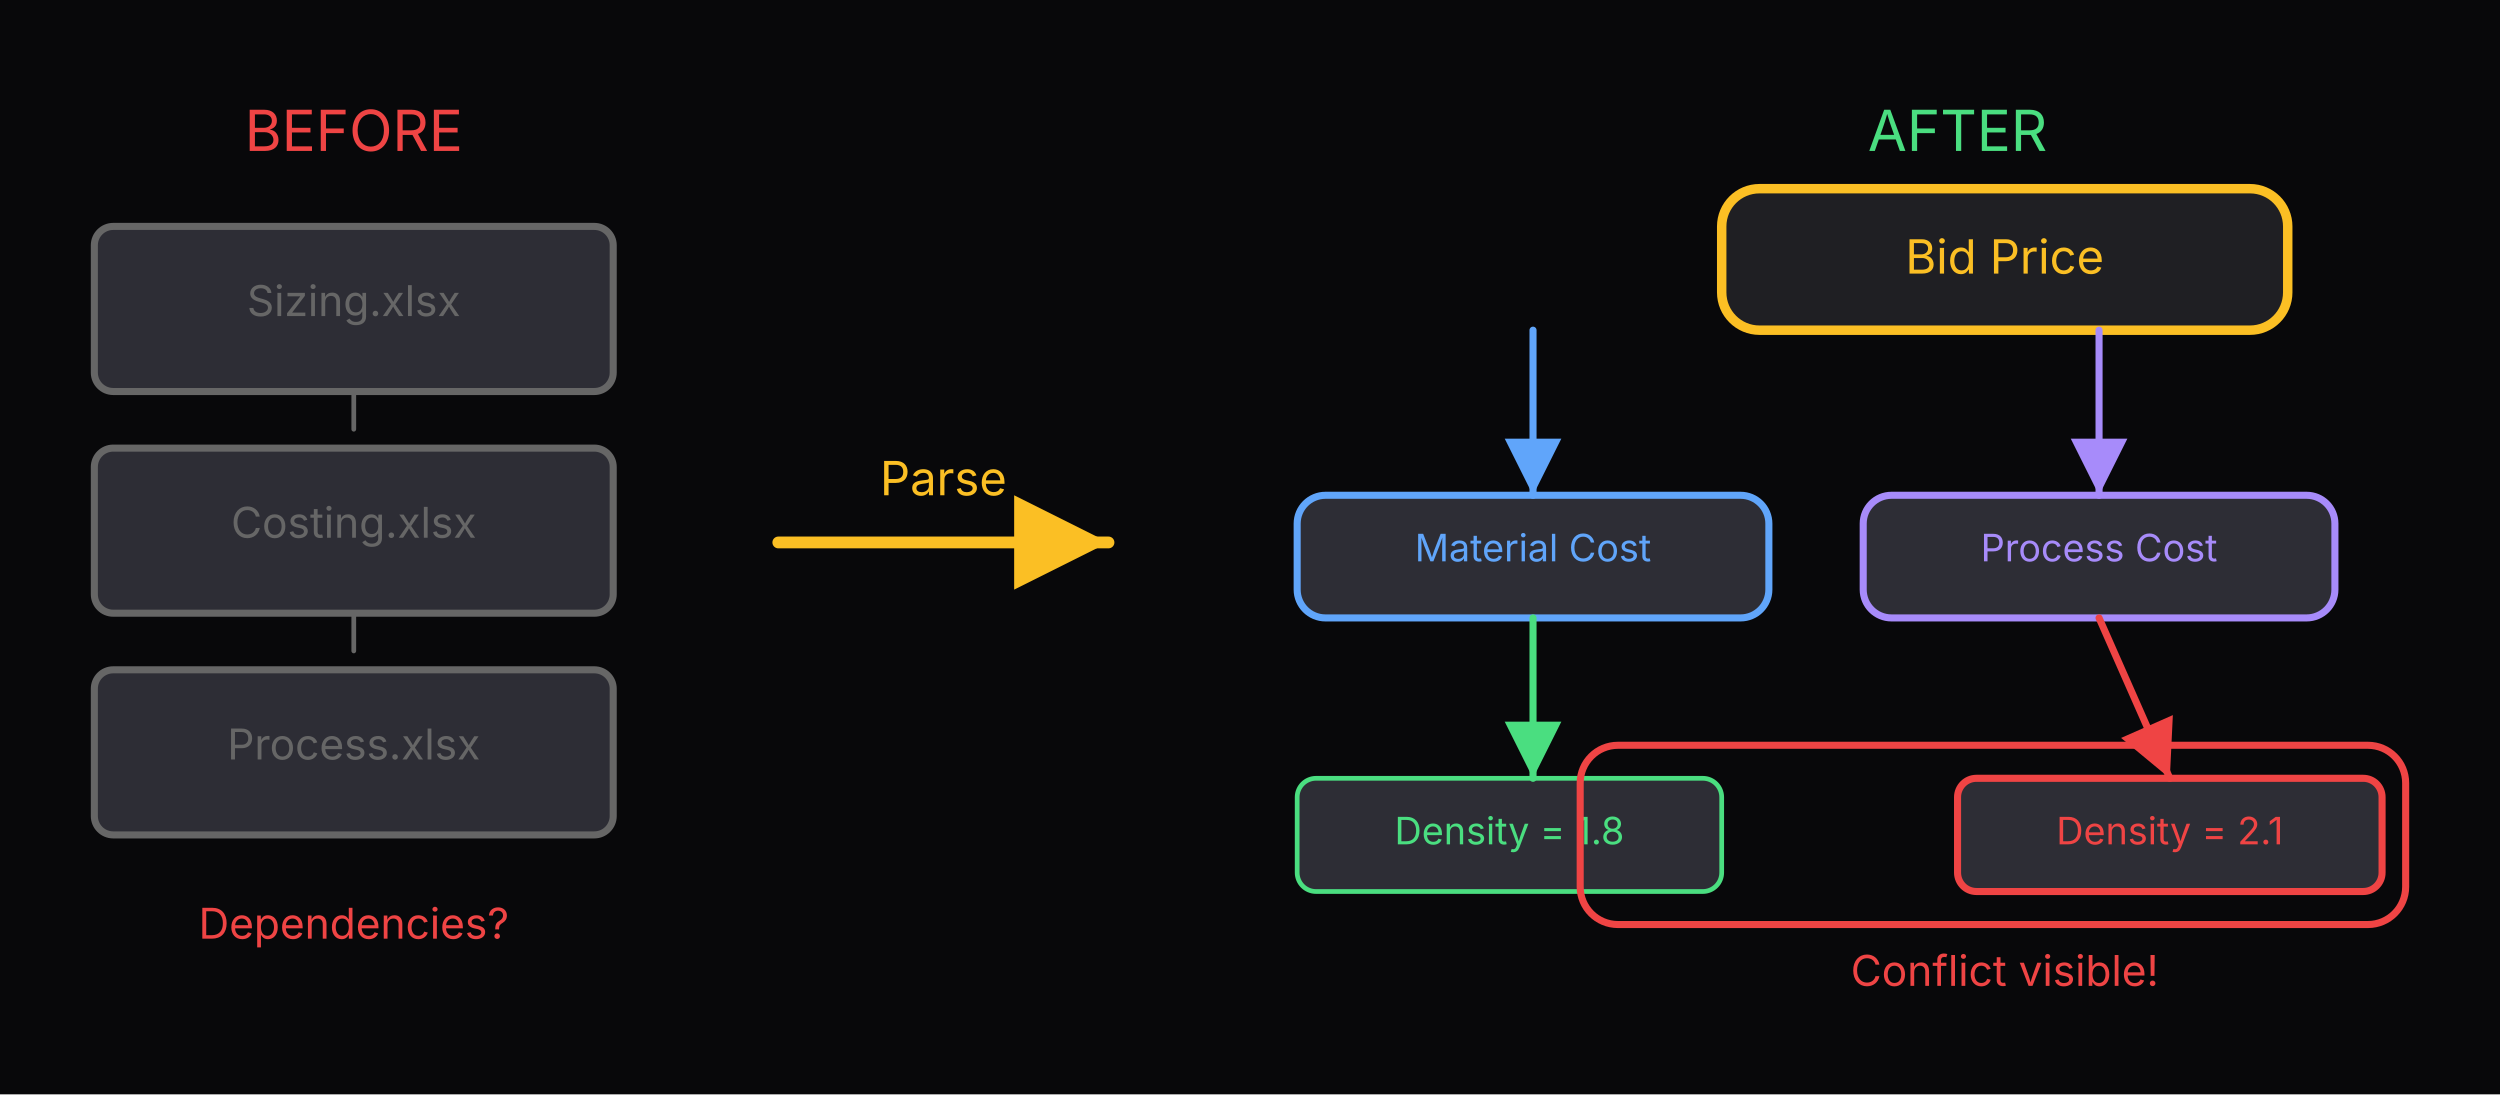
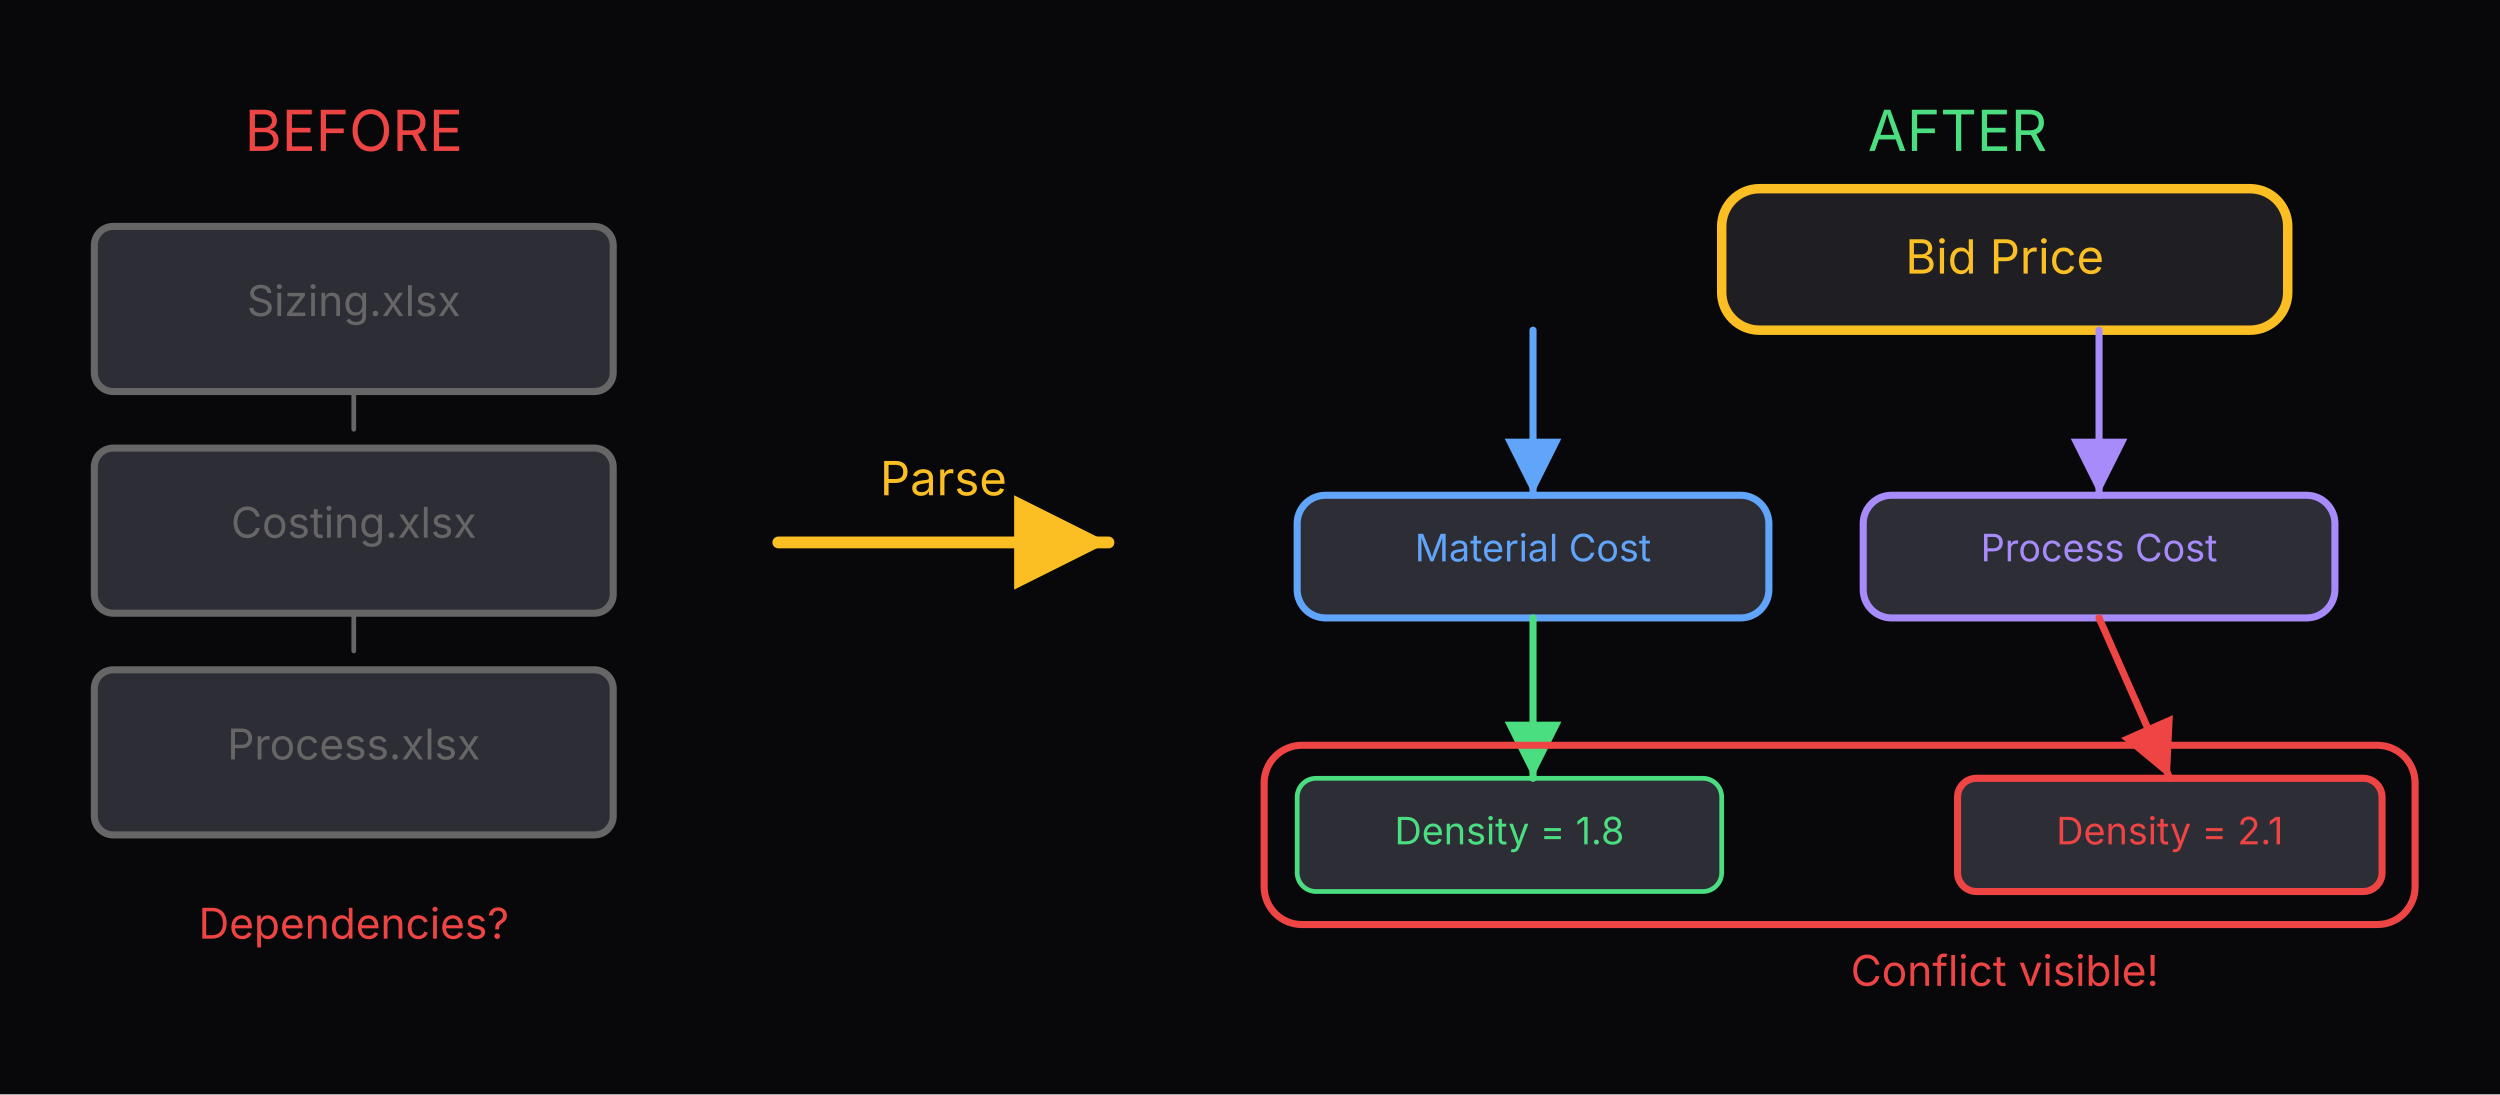
<svg xmlns="http://www.w3.org/2000/svg" viewBox="0 0 530 232" width="530" height="232">
  <defs>
    <marker id="ah-fbbf24" viewBox="0 0 10 10" refX="10" refY="5" markerWidth="8" markerHeight="8" orient="auto-start-reverse">
      <path d="M0,0 L10,5 L0,10 Z" fill="#fbbf24" />
    </marker>
    <marker id="ah-60a5fa" viewBox="0 0 10 10" refX="10" refY="5" markerWidth="8" markerHeight="8" orient="auto-start-reverse">
      <path d="M0,0 L10,5 L0,10 Z" fill="#60a5fa" />
    </marker>
    <marker id="ah-a78bfa" viewBox="0 0 10 10" refX="10" refY="5" markerWidth="8" markerHeight="8" orient="auto-start-reverse">
      <path d="M0,0 L10,5 L0,10 Z" fill="#a78bfa" />
    </marker>
    <marker id="ah-4ade80" viewBox="0 0 10 10" refX="10" refY="5" markerWidth="8" markerHeight="8" orient="auto-start-reverse">
      <path d="M0,0 L10,5 L0,10 Z" fill="#4ade80" />
    </marker>
    <marker id="ah-ef4444" viewBox="0 0 10 10" refX="10" refY="5" markerWidth="8" markerHeight="8" orient="auto-start-reverse">
      <path d="M0,0 L10,5 L0,10 Z" fill="#ef4444" />
    </marker>
  </defs>
  <rect x="0" y="0" width="530" height="232" fill="#08080a" />
  <text x="75" y="32" font-family="&quot;Inter&quot;, &quot;Segoe UI&quot;, system-ui, -apple-system, sans-serif" font-size="12" fill="#ef4444" text-anchor="middle">BEFORE</text>
  <text x="415" y="32" font-family="&quot;Inter&quot;, &quot;Segoe UI&quot;, system-ui, -apple-system, sans-serif" font-size="12" fill="#4ade80" text-anchor="middle">AFTER</text>
  <rect x="20" y="48" width="110" height="35" rx="4" fill="#2d2d35" stroke="#666666" stroke-width="1.5" />
  <text x="75" y="67" font-family="&quot;Inter&quot;, &quot;Segoe UI&quot;, system-ui, -apple-system, sans-serif" font-size="9" fill="#666666" text-anchor="middle">Sizing.xlsx</text>
  <rect x="20" y="95" width="110" height="35" rx="4" fill="#2d2d35" stroke="#666666" stroke-width="1.5" />
  <text x="75" y="114" font-family="&quot;Inter&quot;, &quot;Segoe UI&quot;, system-ui, -apple-system, sans-serif" font-size="9" fill="#666666" text-anchor="middle">Costing.xlsx</text>
  <rect x="20" y="142" width="110" height="35" rx="4" fill="#2d2d35" stroke="#666666" stroke-width="1.5" />
  <text x="75" y="161" font-family="&quot;Inter&quot;, &quot;Segoe UI&quot;, system-ui, -apple-system, sans-serif" font-size="9" fill="#666666" text-anchor="middle">Process.xlsx</text>
  <path d="M75 83 L75 95" fill="none" stroke="#666666" stroke-width="1" stroke-dasharray="8 4" stroke-linejoin="round" stroke-linecap="round" />
  <path d="M75 130 L75 142" fill="none" stroke="#666666" stroke-width="1" stroke-dasharray="8 4" stroke-linejoin="round" stroke-linecap="round" />
  <text x="75" y="199" font-family="&quot;Inter&quot;, &quot;Segoe UI&quot;, system-ui, -apple-system, sans-serif" font-size="9" fill="#ef4444" text-anchor="middle">Dependencies?</text>
  <path d="M165 115 L235 115" fill="none" stroke="#fbbf24" stroke-width="2.5" stroke-linejoin="round" stroke-linecap="round" marker-end="url(#ah-fbbf24)" />
  <text x="200" y="105" font-family="&quot;Inter&quot;, &quot;Segoe UI&quot;, system-ui, -apple-system, sans-serif" font-size="10" fill="#fbbf24" text-anchor="middle">Parse</text>
  <rect x="365" y="40" width="120" height="30" rx="8" fill="#1f1f23" stroke="#fbbf24" stroke-width="2" />
  <text x="425" y="58" font-family="&quot;Inter&quot;, &quot;Segoe UI&quot;, system-ui, -apple-system, sans-serif" font-size="10" fill="#fbbf24" text-anchor="middle">Bid Price</text>
  <rect x="275" y="105" width="100" height="26" rx="6" fill="#2d2d35" stroke="#60a5fa" stroke-width="1.5" />
  <text x="325" y="119" font-family="&quot;Inter&quot;, &quot;Segoe UI&quot;, system-ui, -apple-system, sans-serif" font-size="8" fill="#60a5fa" text-anchor="middle">Material Cost</text>
  <rect x="395" y="105" width="100" height="26" rx="6" fill="#2d2d35" stroke="#a78bfa" stroke-width="1.5" />
  <text x="445" y="119" font-family="&quot;Inter&quot;, &quot;Segoe UI&quot;, system-ui, -apple-system, sans-serif" font-size="8" fill="#a78bfa" text-anchor="middle">Process Cost</text>
  <rect x="275" y="165" width="90" height="24" rx="4" fill="#2d2d35" stroke="#4ade80" stroke-width="1" />
  <text x="320" y="179" font-family="&quot;Inter&quot;, &quot;Segoe UI&quot;, system-ui, -apple-system, sans-serif" font-size="8" fill="#4ade80" text-anchor="middle">Density = 1.8</text>
  <rect x="415" y="165" width="90" height="24" rx="4" fill="#2d2d35" stroke="#ef4444" stroke-width="1.5" />
  <text x="460" y="179" font-family="&quot;Inter&quot;, &quot;Segoe UI&quot;, system-ui, -apple-system, sans-serif" font-size="8" fill="#ef4444" text-anchor="middle">Density = 2.1</text>
  <path d="M325 70 L325 105" fill="none" stroke="#60a5fa" stroke-width="1.5" stroke-linejoin="round" stroke-linecap="round" marker-end="url(#ah-60a5fa)" />
  <path d="M445 70 L445 105" fill="none" stroke="#a78bfa" stroke-width="1.5" stroke-linejoin="round" stroke-linecap="round" marker-end="url(#ah-a78bfa)" />
  <path d="M325 131 L325 165" fill="none" stroke="#4ade80" stroke-width="1.5" stroke-linejoin="round" stroke-linecap="round" marker-end="url(#ah-4ade80)" />
  <path d="M445 131 L460 165" fill="none" stroke="#ef4444" stroke-width="1.5" stroke-linejoin="round" stroke-linecap="round" marker-end="url(#ah-ef4444)" />
-   <rect x="335" y="158" width="175" height="38" rx="8" fill="transparent" stroke="#ef4444" stroke-width="1.5" />
+   <rect x="268" y="158" width="244" height="38" rx="8" fill="transparent" stroke="#ef4444" stroke-width="1.5" />
  <text x="425" y="209" font-family="&quot;Inter&quot;, &quot;Segoe UI&quot;, system-ui, -apple-system, sans-serif" font-size="9" fill="#ef4444" text-anchor="middle">Conflict visible!</text>
</svg>
